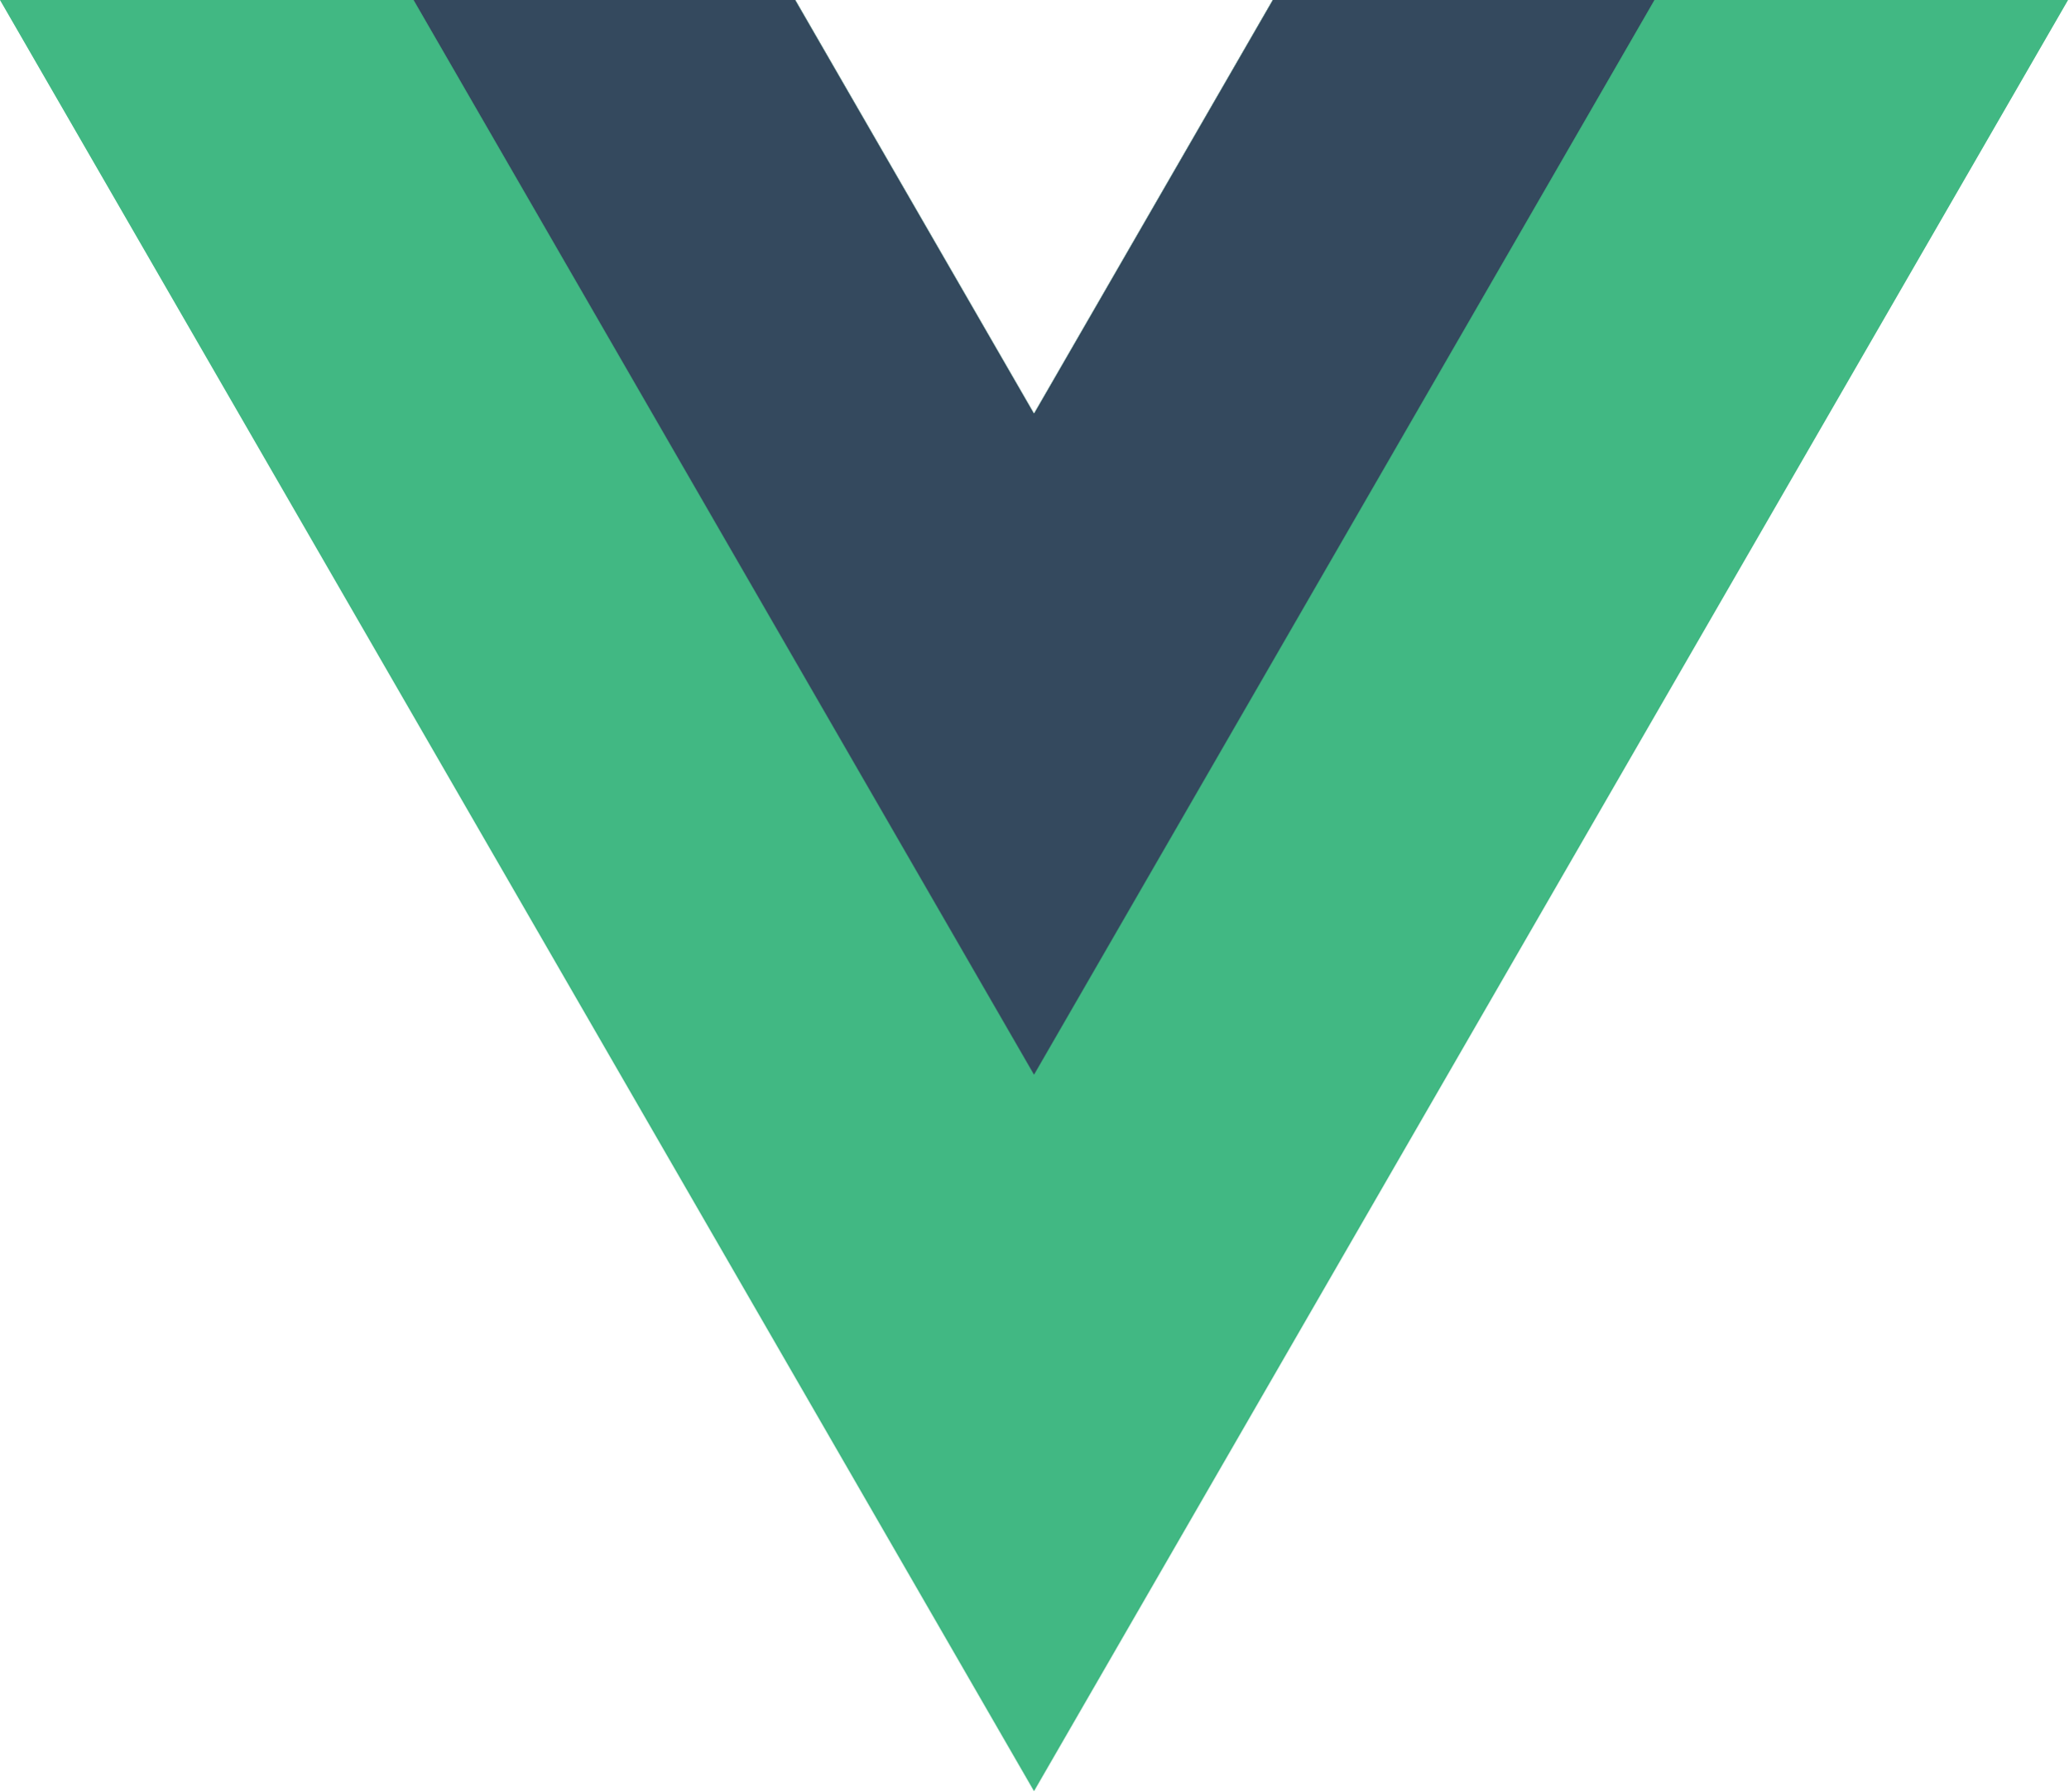
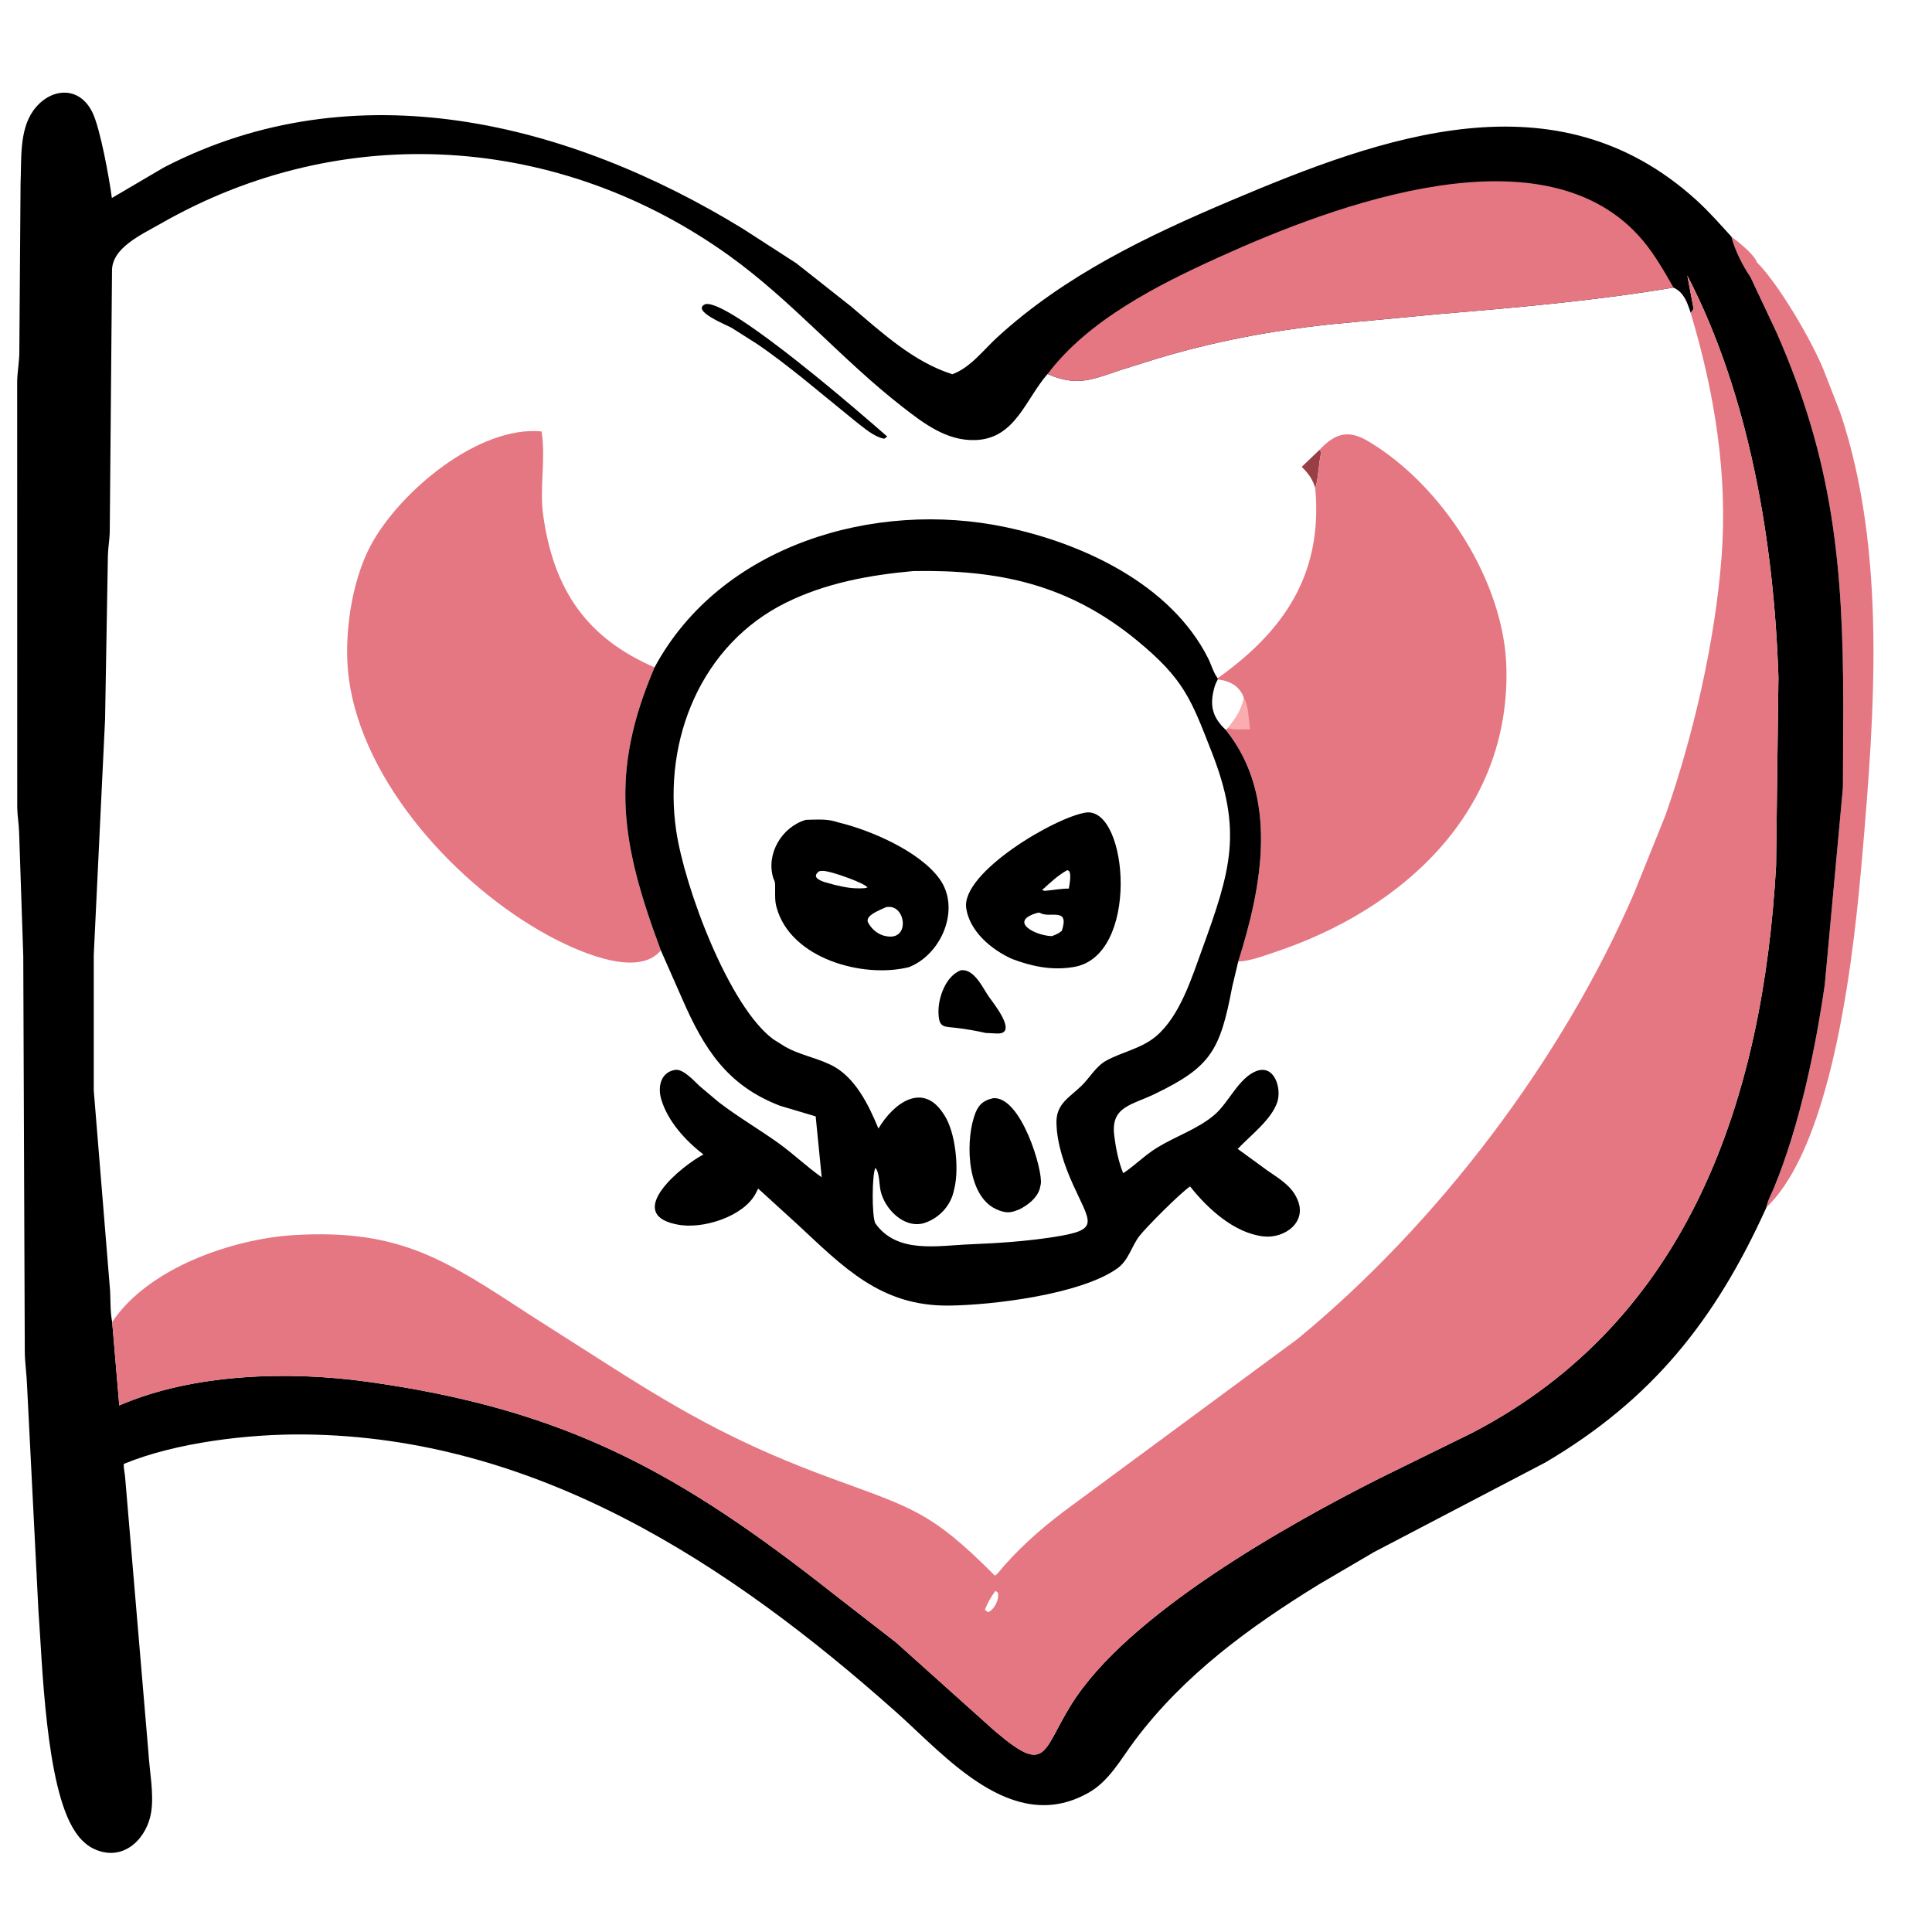
- <svg xmlns="http://www.w3.org/2000/svg" viewBox="0 0 261.76 226.69">
-   <path d="M161.096.001l-30.225 52.351L100.647.001H-.005l130.877 226.688L261.749.001z" fill="#41b883" />
-   <path d="M161.096.001l-30.225 52.351L100.647.001H52.346l78.526 136.01L209.398.001z" fill="#34495e" />
+ <svg xmlns="http://www.w3.org/2000/svg" width="512" height="512">
+   <path fill="#E57783" d="M458.845 62.725C460.694 64.132 464.753 67.257 465.627 69.54C471.492 75.43 480.217 90.435 483.337 98.183L487.735 109.5C499.975 146.094 496.797 188.78 493.524 226.75C491.515 250.054 486.326 302.603 468.103 319.978C468.447 318.145 469.488 316.323 470.198 314.589C476.923 298.177 481.043 278.373 483.583 260.961L488.395 208.708L488.481 187.245C488.486 150.101 485.819 122.073 470.75 88L463.842 73.333C461.87 70.522 459.631 66.01 458.845 62.725Z" />
+   <path d="M468.103 319.978L468.1 320.019C454.528 350.029 437.662 370.996 409.545 387.563L364.071 411.347L349.622 419.821C331.236 431.122 313.81 443.796 300.718 461.265C297.051 466.157 293.874 472.145 288.345 475.161L288.054 475.318C268.133 486.218 250.635 465.424 237.5 453.729C193.19 414.276 142.039 380.761 80.626 380.144C66.012 379.997 46.616 382.242 32.806 387.957C32.737 389.213 33.103 390.504 33.183 391.765L39.329 464.368C39.62 469.349 40.824 475.241 40.073 480.165C39.047 486.892 33.242 493.105 25.859 490.377L25.5 490.237C23.266 489.39 21.339 487.544 20.035 485.576L19.797 485.209C12.051 473.417 11.224 440.633 10.18 426.75L7.162 367.053C7.066 364.132 6.608 361.254 6.569 358.331L6.167 253.385L5.063 220.534C4.989 218.349 4.609 216.188 4.568 214L4.551 101.118C4.598 98.588 5.071 96.109 5.121 93.603L5.45 48.5C5.722 42.391 5.071 34.677 8.743 29.428C12.981 23.371 20.855 22.369 24.493 29.79C26.558 34.003 28.936 47.114 29.649 52.47L43.429 44.376C94.103 18.114 150.721 32.348 196.888 60.63L211.027 69.764L225.504 81.192C233.616 88.064 242.074 95.935 252.382 99.177C257.188 97.412 260.586 92.775 264.279 89.393C282.214 72.969 303.92 62.595 326.106 53.195C366.39 36.127 412.437 19.257 449.625 53.092C452.911 56.081 455.856 59.445 458.845 62.725C459.631 66.01 461.87 70.522 463.842 73.333L470.75 88C485.819 122.073 488.486 150.101 488.481 187.245L488.395 208.708L483.583 260.961C481.043 278.373 476.923 298.177 470.198 314.589C469.488 316.323 468.447 318.145 468.103 319.978ZM29.73 350.368C39.187 336.048 61.599 328.305 77.9 327.316C106.251 325.595 118.446 334.138 140.692 348.632L161.774 362.067C182.132 375.072 197.263 383.296 220.25 391.737C241.936 399.7 246.778 400.611 263.653 417.563C264.525 417.005 265.339 415.802 266.032 415.018C271.575 408.741 277.738 403.557 284.523 398.628L343.852 354.843C381.152 324.175 414.143 280.576 433.093 236.581L441.375 216.019C448.773 194.915 454.497 170.082 456.222 147.736C457.924 125.698 454.363 103.996 448.044 82.928L447.916 82.503C447.027 79.859 446.167 77.456 443.496 76.215C423.102 79.647 402.237 81.484 381.632 83.208L352.154 85.99C336.404 87.721 321.667 90.508 306.458 95.086L296.774 98.125C289.149 100.723 285.24 102.437 277.613 99.121C271.738 105.817 269.094 116.236 258.5 116.62C250.846 116.897 244.722 112.16 239.005 107.705C223.009 95.244 209.799 79.644 193.25 67.764C148.288 35.485 90.779 31.688 42.624 59.249C37.506 62.179 29.593 65.665 29.685 71.814L29.08 141.274C28.99 143.286 28.641 145.248 28.592 147.28L27.845 190.63L24.848 253.05L24.848 289.007L29.18 342.125C29.319 344.86 29.194 347.666 29.73 350.368ZM448.044 82.928C454.363 103.996 457.924 125.698 456.222 147.736C454.497 170.082 448.773 194.915 441.375 216.019L433.093 236.581C414.143 280.576 381.152 324.175 343.852 354.843L284.523 398.628C277.738 403.557 271.575 408.741 266.032 415.018C265.339 415.802 264.525 417.005 263.653 417.563C246.778 400.611 241.936 399.7 220.25 391.737C197.263 383.296 182.132 375.072 161.774 362.067L140.692 348.632C118.446 334.138 106.251 325.595 77.9 327.316C61.599 328.305 39.187 336.048 29.731 350.368L31.609 372.453C51.202 363.975 76.476 363.293 97.185 366.153C150.144 373.467 180.309 390.383 221.112 422.567L237.486 435.282L263.595 458.692C277.436 470.482 276.071 464.393 283.806 451.875C298.718 427.745 341.623 403.85 365.853 391.638L390 379.786C447.993 349.785 467.217 290.528 470.678 229.5L471.303 179.493C470.142 143.883 463.624 104.79 447.155 73.017L448.828 81.875L448.044 82.928Z" />
+   <path fill="#E57783" d="M277.613 99.121C288.411 84.778 306.898 75.476 322.976 68.179C353.745 54.214 409.756 33.164 435.415 63.784C438.524 67.495 441.104 71.996 443.496 76.215C423.102 79.647 402.237 81.484 381.632 83.208L352.154 85.99C336.404 87.721 321.667 90.508 306.458 95.086L296.774 98.125C289.149 100.723 285.24 102.437 277.613 99.121Z" />
+   <path fill="#E57783" d="M448.044 82.928L448.828 81.875L447.155 73.017C463.624 104.79 470.142 143.883 471.303 179.493L470.678 229.5C467.217 290.528 447.993 349.785 390 379.786L365.853 391.638C341.623 403.85 298.718 427.745 283.806 451.875C276.071 464.393 277.436 470.482 263.595 458.692L237.486 435.282L221.112 422.567C180.309 390.383 150.144 373.467 97.185 366.153C76.476 363.293 51.202 363.975 31.609 372.453L29.731 350.368C39.187 336.048 61.599 328.305 77.9 327.316C106.251 325.595 118.446 334.138 140.692 348.632L161.774 362.067C182.132 375.072 197.263 383.296 220.25 391.737C241.936 399.7 246.778 400.611 263.653 417.563C264.525 417.005 265.339 415.802 266.032 415.018C271.575 408.741 277.738 403.557 284.523 398.628L343.852 354.843C381.152 324.175 414.143 280.576 433.093 236.581L441.375 216.019C448.773 194.915 454.497 170.082 456.222 147.736C457.924 125.698 454.363 103.996 448.044 82.928ZM263.766 421.625C262.621 423.206 261.694 424.797 260.998 426.625L261.875 427.238C263.534 426.559 264.947 423.708 264.403 421.979L263.766 421.625Z" />
+   <path fill="#9A3E46" d="M349.691 119.198L350.154 119.875C349.418 122.568 349.416 127.198 348.54 129.311C347.906 127.025 346.637 125.358 344.974 123.717L349.691 119.198Z" />
+   <path d="M186.872 80.625L187.113 80.566C193.996 79.824 229.203 110.477 235.125 115.689L234.375 116.249L234.059 116.211C231.531 115.679 228.858 113.318 226.858 111.773L213.11 100.546C208.995 97.257 204.837 94.001 200.47 91.051L193.883 86.874C192.588 86.129 183.077 82.371 186.872 80.625Z" />
+   <path fill="#E57783" d="M349.691 119.198C353.851 114.796 357.329 113.807 362.574 116.921C382.32 128.649 398.664 154.214 399.215 177.007C400.138 215.192 371.775 241.055 337.755 252.36C334.762 253.355 331.54 254.604 328.368 254.817L328.146 254.807C334.408 235.022 339.05 211.203 324.868 193.456C321.583 190.354 320.499 187.391 321.677 182.75L321.744 182.5C321.957 181.59 322.29 180.886 322.718 180.054L322.698 179.734C340.22 167.25 350.639 152.203 348.55 129.311C349.416 127.198 349.418 122.568 350.154 119.875L349.691 119.198ZM322.718 180.054C322.29 180.886 321.957 181.59 321.744 182.5L321.677 182.75C320.499 187.391 321.583 190.354 324.868 193.456L325.428 192.925C327.504 190.346 328.994 188.251 329.644 184.947C328.541 181.806 325.938 180.449 322.718 180.054Z" />
+   <path fill="#FAACAE" d="M329.644 184.947C330.975 187.181 330.85 190.729 331.291 193.265C329.862 193.201 326.616 193.581 325.428 192.925C327.504 190.346 328.994 188.251 329.644 184.947Z" />
+   <path fill="#E57783" d="M175.129 251.857C168.747 259.633 151.691 251.428 145 247.758C121.204 234.708 96.223 207.609 92.465 179.963C90.957 168.871 93.091 154.065 98.306 144.416C105.969 130.236 126.852 112.731 143.521 114.333C144.694 121.593 142.926 129.245 143.964 136.619C146.747 156.388 155.505 169.062 173.463 176.86C161.459 204.855 164.513 223.455 175.129 251.857Z" />
+   <path d="M173.463 176.86C190.986 144.358 231.876 132.402 266.489 139.694C286.976 144.01 310.252 154.813 320.156 174.431C321.002 176.106 321.564 178.276 322.698 179.734L322.718 180.054C322.29 180.886 321.957 181.59 321.744 182.5L321.677 182.75C320.499 187.391 321.583 190.354 324.868 193.456C339.05 211.203 334.408 235.022 328.146 254.807L326.543 261.536C323.333 278.488 320.849 282.761 305.981 289.935C299.819 292.908 294.347 293.251 295.279 300.896C295.679 304.172 296.405 307.875 297.662 310.921C300.782 308.844 303.364 306.156 306.632 304.147C311.549 301.123 317.539 299.16 321.908 295.391C325.62 292.189 328.271 285.692 332.871 283.875C337.741 281.951 339.668 288.419 338.509 292.009C336.996 296.701 331.335 300.936 328.009 304.47L335.796 310.145C338.673 312.153 341.979 314.033 343.564 317.309L343.713 317.625C346.685 323.801 340.43 328.334 334.766 327.657C327.006 326.729 320.006 320.261 315.385 314.418C312.812 316.115 303.604 325.383 301.928 327.59C299.797 330.396 299.093 333.996 296.125 336.121C286.427 343.065 262.865 345.887 251.413 345.993C233.381 346.159 223.568 335.861 211.243 324.391L200.925 314.987L200.257 316.304C197.014 322.446 186.067 325.879 179.5 324.508L178.898 324.392C165.549 321.415 180.579 308.997 186.422 305.944C181.689 302.33 176.903 297.092 175.215 291.25C174.269 287.978 175.096 284.146 178.935 283.525C181.065 283.18 184.06 286.585 185.442 287.854L190.375 292.009C195.52 295.988 201.122 299.219 206.383 303.002C210.311 305.827 213.813 309.207 217.762 311.989L216.162 295.849L206.678 293.026C192.748 287.668 186.603 277.999 180.838 264.81L175.129 251.857C164.513 223.455 161.459 204.855 173.463 176.86ZM241.999 151.339C230.373 152.398 218.861 154.496 208.309 159.704C185.811 170.808 175.665 196.033 179.194 220.091C181.415 235.227 193.169 266.7 204.912 275.41L208.146 277.431C211.71 279.451 215.858 280.204 219.565 281.923L219.995 282.118C226.493 285.119 230.207 292.79 232.792 299.086C236.765 292.346 244.548 286.587 250.065 295.226L250.291 295.57C253.197 300.072 254.172 309.457 252.972 314.717L252.68 315.934C251.784 319.673 248.832 322.755 245.25 324.005L244.848 324.153C239.492 325.644 234.382 320.322 233.348 315.489C232.993 313.831 233.077 310.736 232 309.504C231.091 310.951 230.987 322.276 231.979 324.211C237.788 332.379 248.514 330.089 257.23 329.747C264.59 329.458 271.976 328.952 279.254 327.819C291.62 325.894 289.049 324.303 284.371 313.952C282.106 308.94 280.069 303.077 279.97 297.537C279.879 292.48 283.454 290.836 286.676 287.677C288.816 285.579 290.434 282.592 293.125 281.107C297.517 278.683 302.462 277.927 306.416 274.573C312.693 269.247 315.836 259.102 318.541 251.666C326.248 230.476 329.318 220.211 321.101 199.257C315.68 185.432 313.861 180.041 301.324 169.737C283.123 154.778 264.564 150.933 241.999 151.339Z" />
+   <path d="M254.647 257.125C258.129 256.698 260.373 261.662 261.965 264C263.083 265.642 270.182 274.276 264.034 273.879L261.221 273.744C258.708 273.171 256.135 272.729 253.578 272.412C250.167 271.99 248.785 272.561 248.702 268.25C248.626 264.311 250.667 258.616 254.647 257.125Z" />
+   <path d="M263.183 291.031C270.626 290.434 276.467 310.291 275.815 313.808L275.543 315.052C274.775 317.547 272.382 319.375 270.137 320.503L269.659 320.683C268.029 321.348 266.828 321.482 265.123 320.893L264.75 320.758C256.347 317.803 255.816 303.349 258.079 296.162L258.212 295.75C259.049 293.098 260.326 291.671 263.183 291.031Z" />
+   <path d="M287.886 215.315C299.084 214.1 302.155 253.706 284.337 256.3L284 256.347C278.49 257.178 273.309 256.056 268.186 254.123C262.79 251.689 257.036 246.92 256.065 240.75C254.572 231.264 279.786 216.45 287.886 215.315ZM275.074 241.875C267.049 244.089 274.213 247.952 278.77 248.088C279.749 247.7 280.612 247.385 281.404 246.657C283.532 240.143 278.03 243.545 275.554 241.878L275.074 241.875ZM282.791 230.625C280.296 232.018 278.265 233.97 276.154 235.875L276.875 236.082C279.031 235.912 281.086 235.476 283.255 235.483C283.381 234.538 284.257 230.595 282.791 230.625Z" />
+   <path d="M213.569 217.266C216.122 217.217 218.996 216.968 221.457 217.734L222.177 217.952C230.576 219.961 243.612 225.511 248.968 232.881C254.725 240.802 249.466 253.026 240.827 256.317C228.683 259.337 209.483 254.062 205.799 240.451L205.683 240C205.141 237.963 205.656 234.421 205.259 233.5L204.948 232.765C202.898 226.259 207.242 219.1 213.569 217.266ZM234.871 240.375C233.479 241.091 229.012 242.573 230.08 244.533C230.96 246.149 232.415 247.425 234.188 247.954L234.625 248.045C241.018 249.551 240.217 240.504 235.75 240.334L234.871 240.375ZM217.118 230.875C215.138 232.259 216.855 233.227 218.48 233.751L221.101 234.478C224.073 235.184 226.007 235.566 229.125 235.377L229.917 235.182C228.856 233.91 221.684 231.498 219.898 231.105L219.489 231.011C218.613 230.815 218.001 230.687 217.118 230.875Z" />
</svg>
